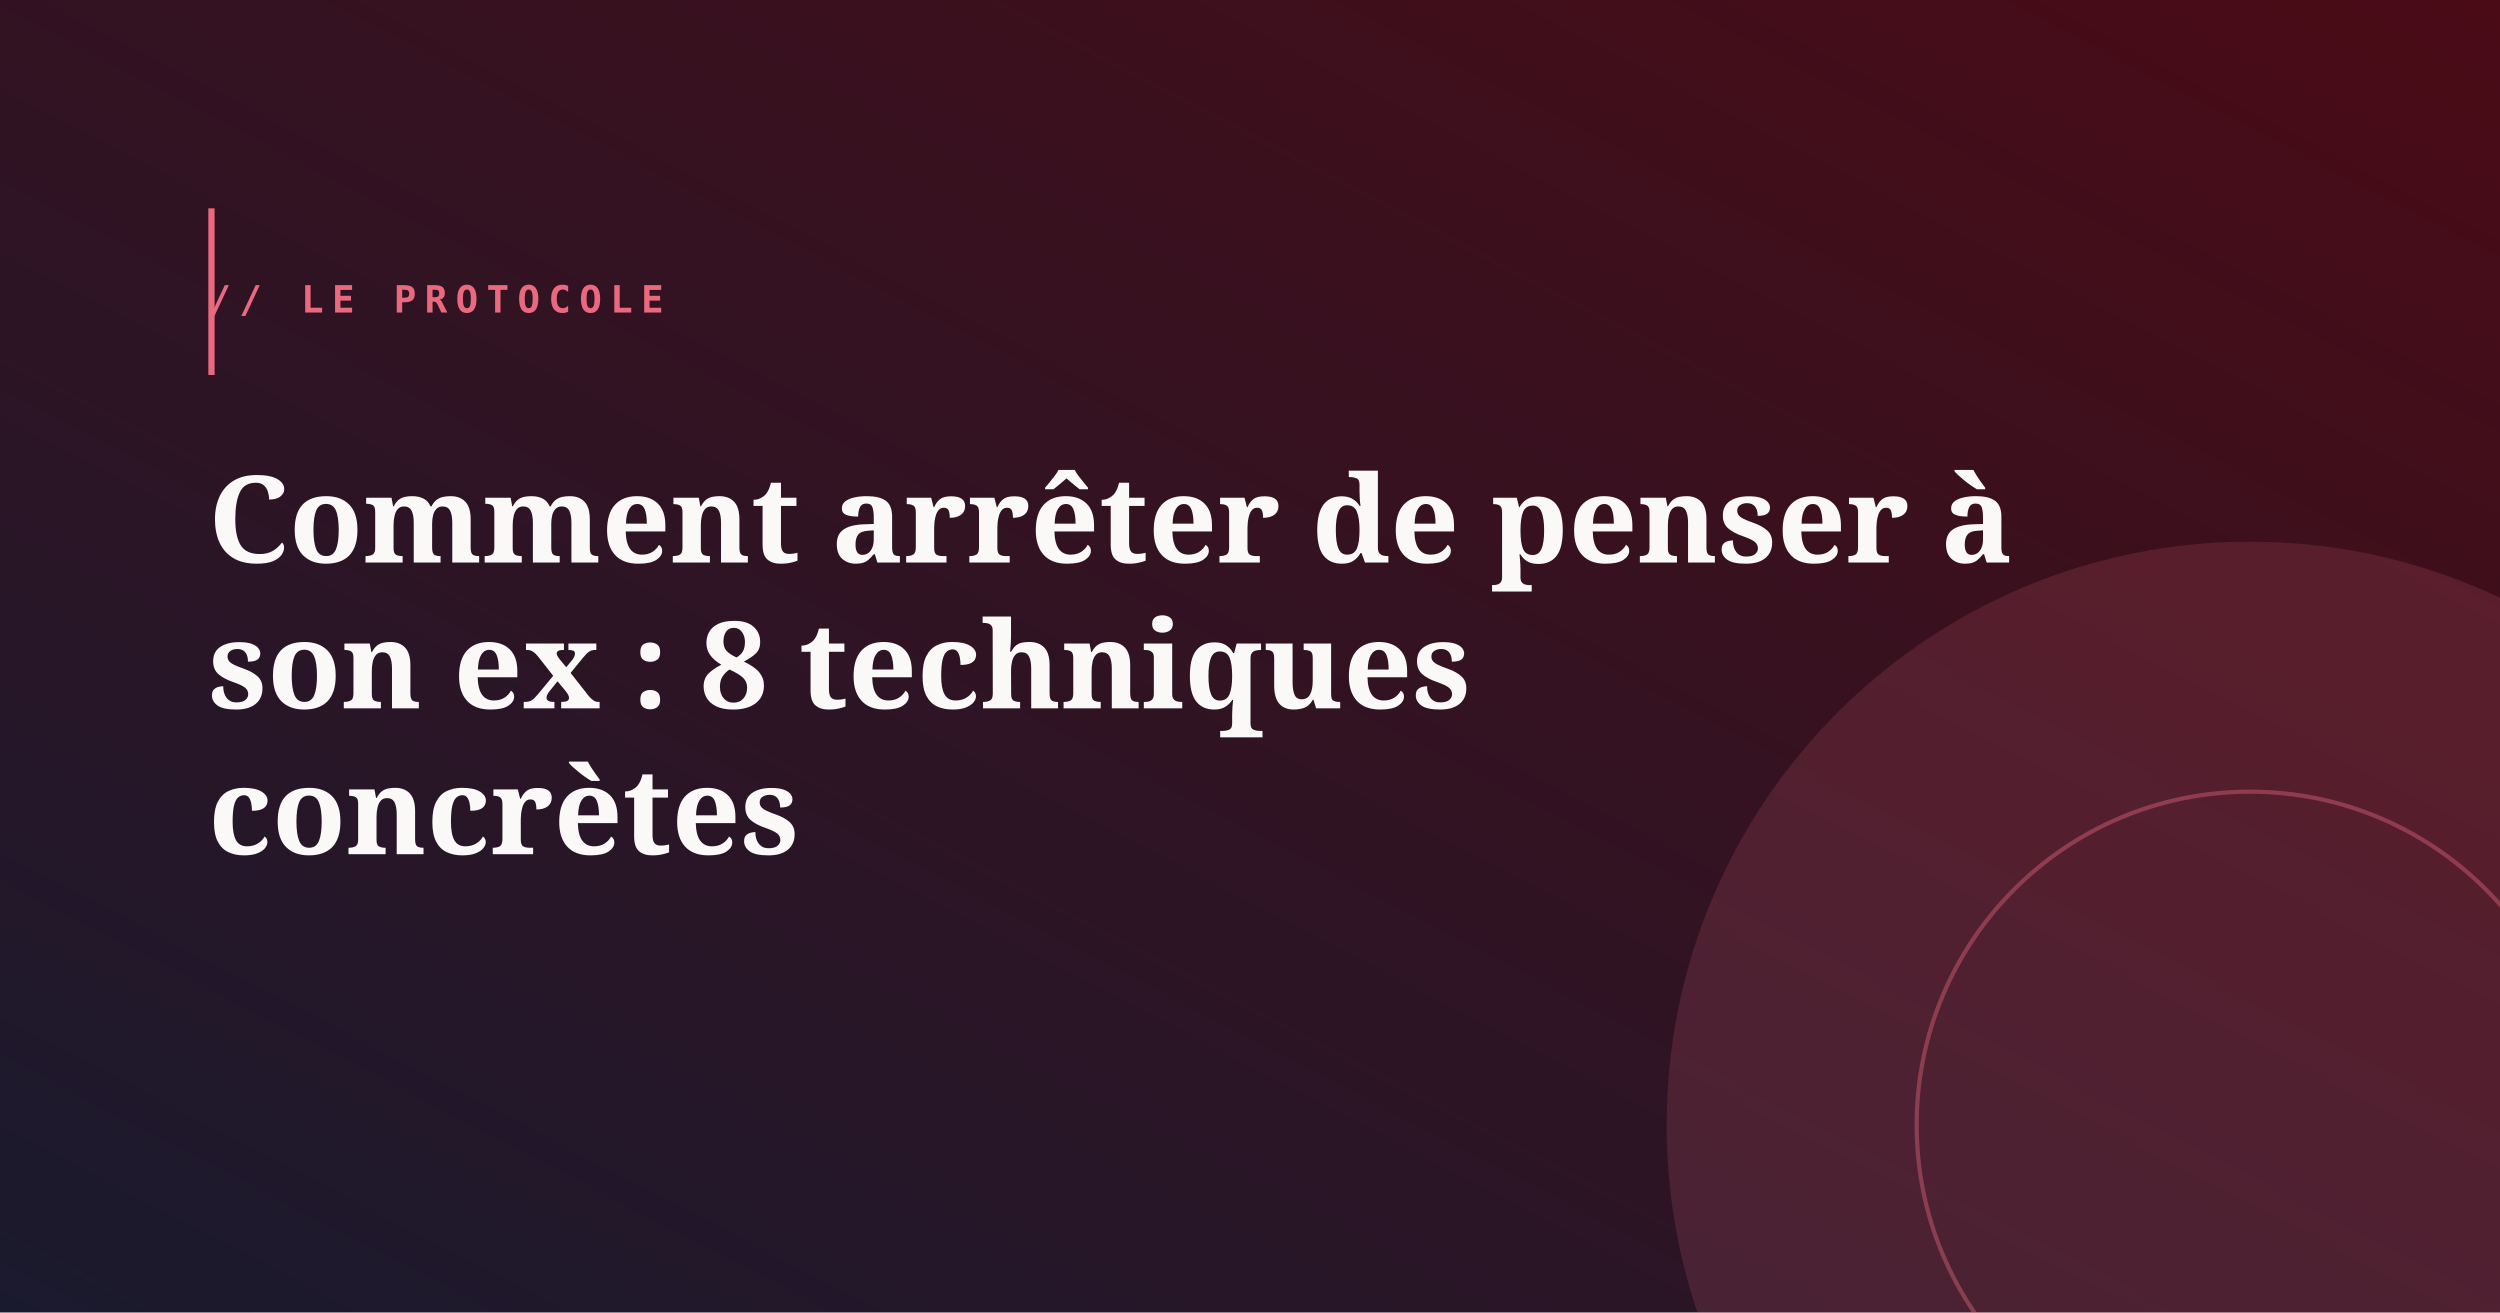
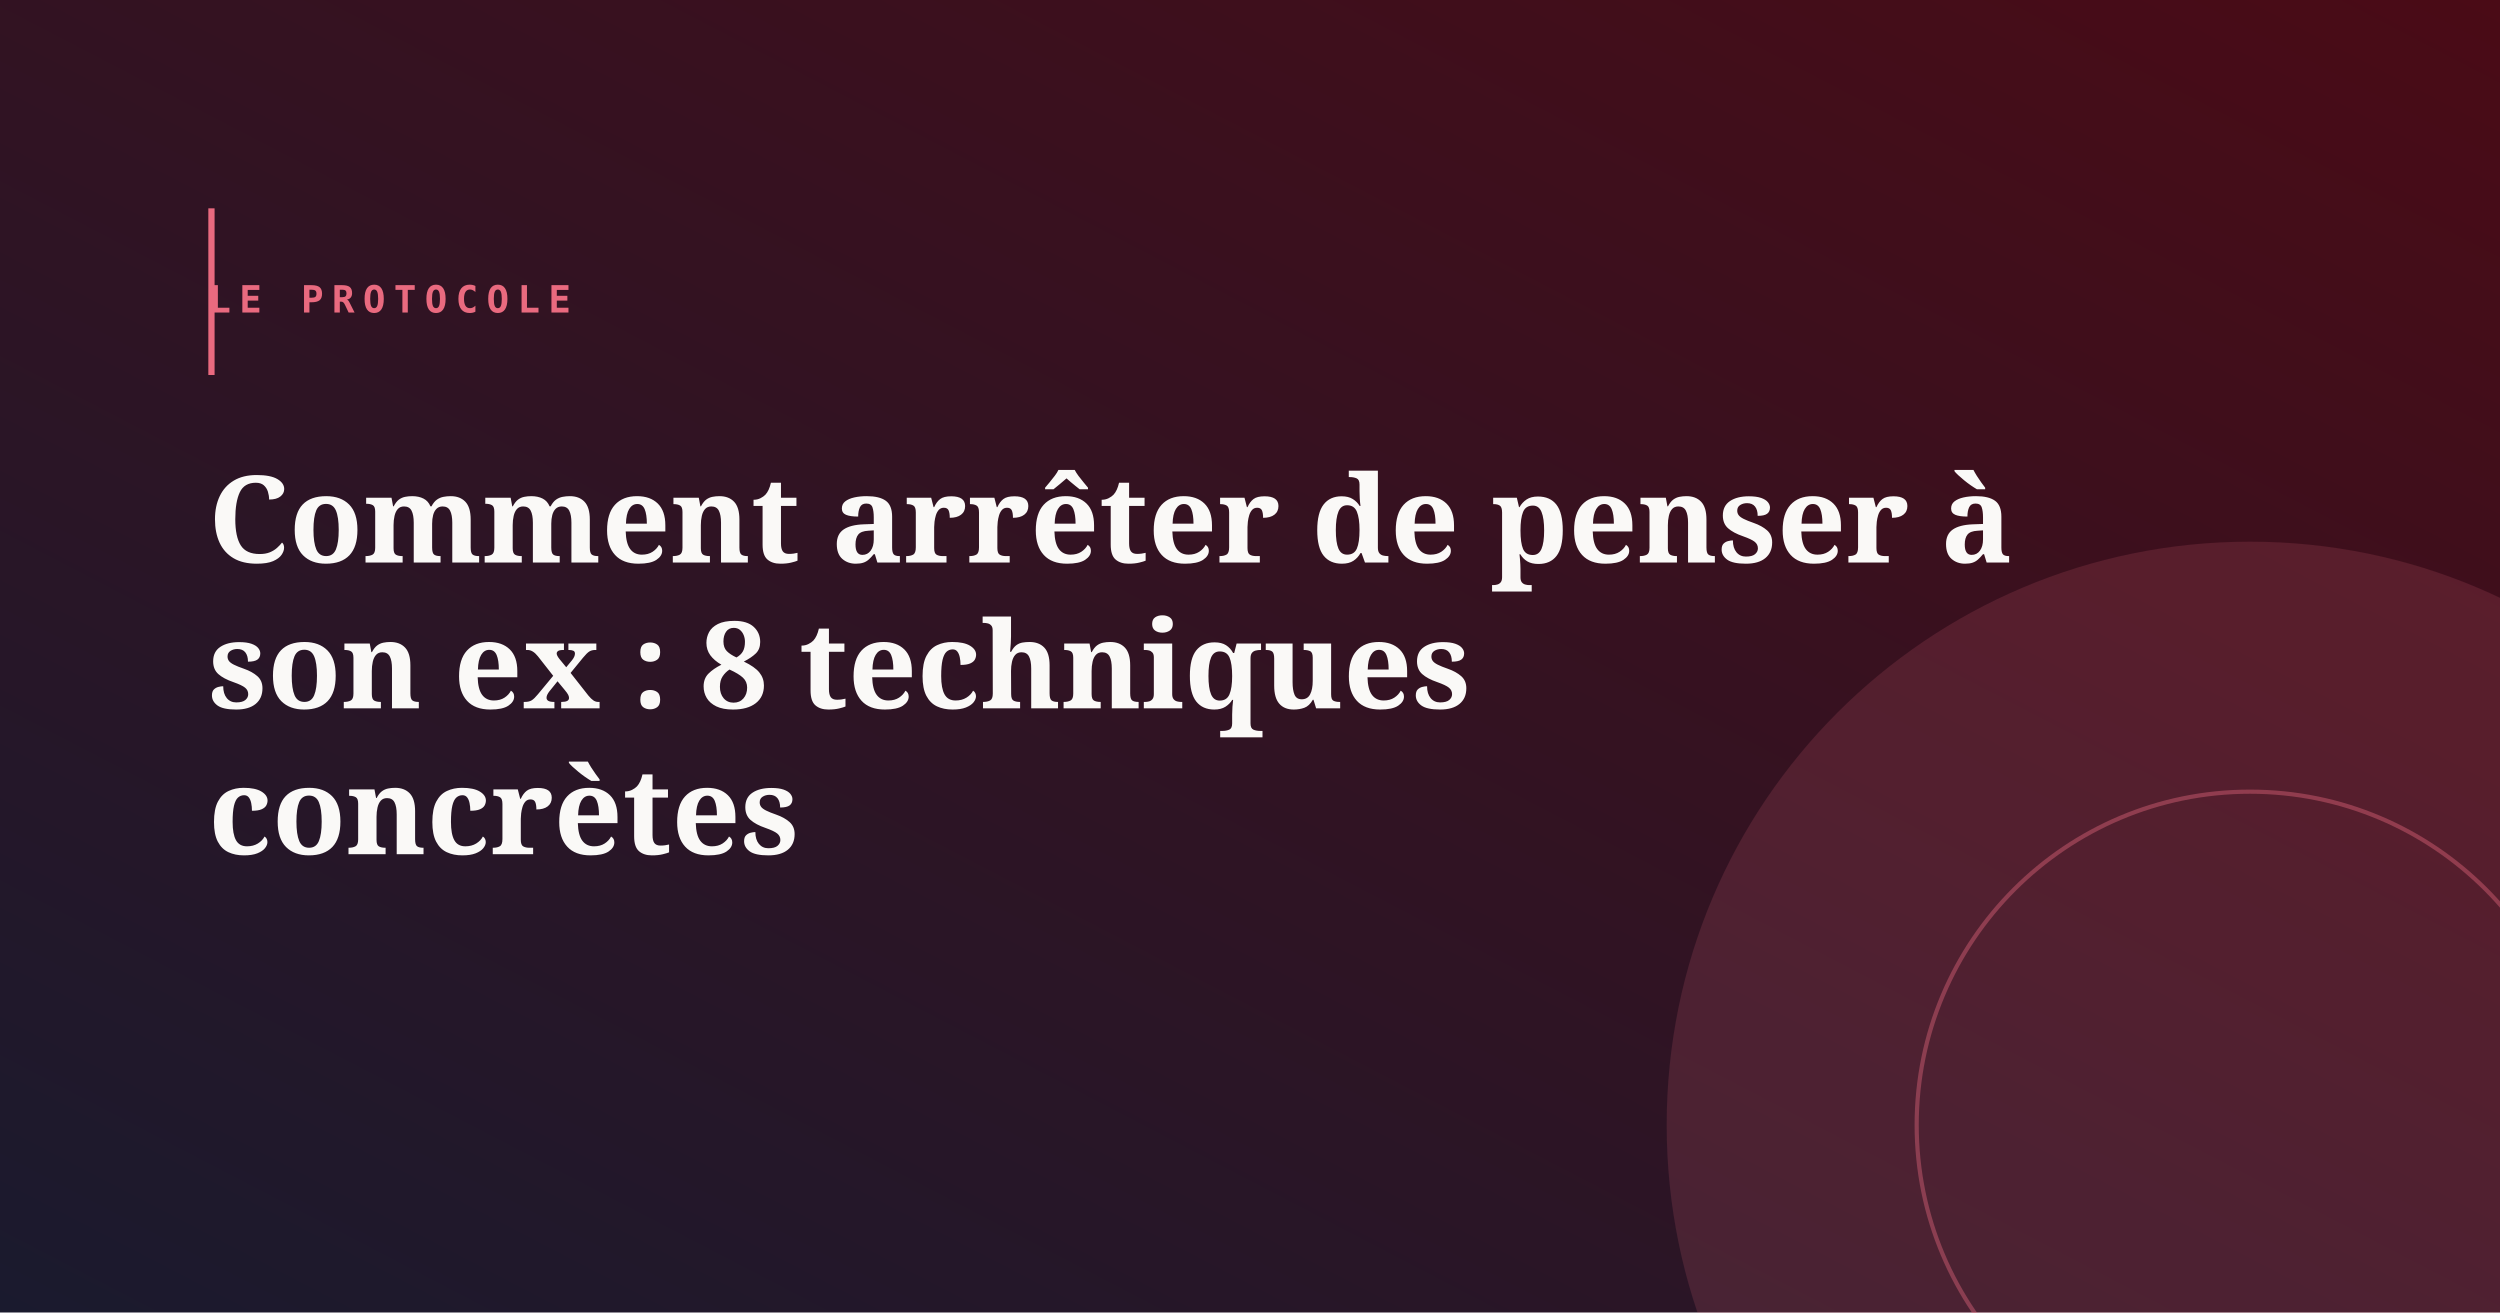
<svg xmlns="http://www.w3.org/2000/svg" viewBox="0 0 1200 630" width="1200" height="630">
  <defs>
    <linearGradient id="bg" x1="0%" y1="100%" x2="100%" y2="0%">
      <stop offset="0%" stop-color="#1A1A2E" />
      <stop offset="100%" stop-color="#4a0b16" />
    </linearGradient>
  </defs>
  <rect width="1200" height="630" fill="url(#bg)" />
  <circle cx="1080" cy="540" r="280" fill="#e96a7f" opacity="0.16" />
  <circle cx="1080" cy="540" r="160" fill="none" stroke="#e96a7f" stroke-width="2" opacity="0.4" />
  <rect x="100" y="100" width="3" height="80" fill="#e96a7f" />
-   <text x="100" y="150" font-family="ui-monospace, monospace" font-size="18" font-weight="600" letter-spacing="4" fill="#e96a7f">// LE PROTOCOLE</text>
+   <text x="100" y="150" font-family="ui-monospace, monospace" font-size="18" font-weight="600" letter-spacing="4" fill="#e96a7f">LE PROTOCOLE</text>
  <text x="100" y="270" font-family="Georgia, serif" font-weight="bold" font-size="58" fill="#FAF9F7">Comment arrêter de penser à</text>
  <text x="100" y="340" font-family="Georgia, serif" font-weight="bold" font-size="58" fill="#FAF9F7">son ex : 8 techniques</text>
  <text x="100" y="410" font-family="Georgia, serif" font-weight="bold" font-size="58" fill="#FAF9F7">concrètes</text>
</svg>
